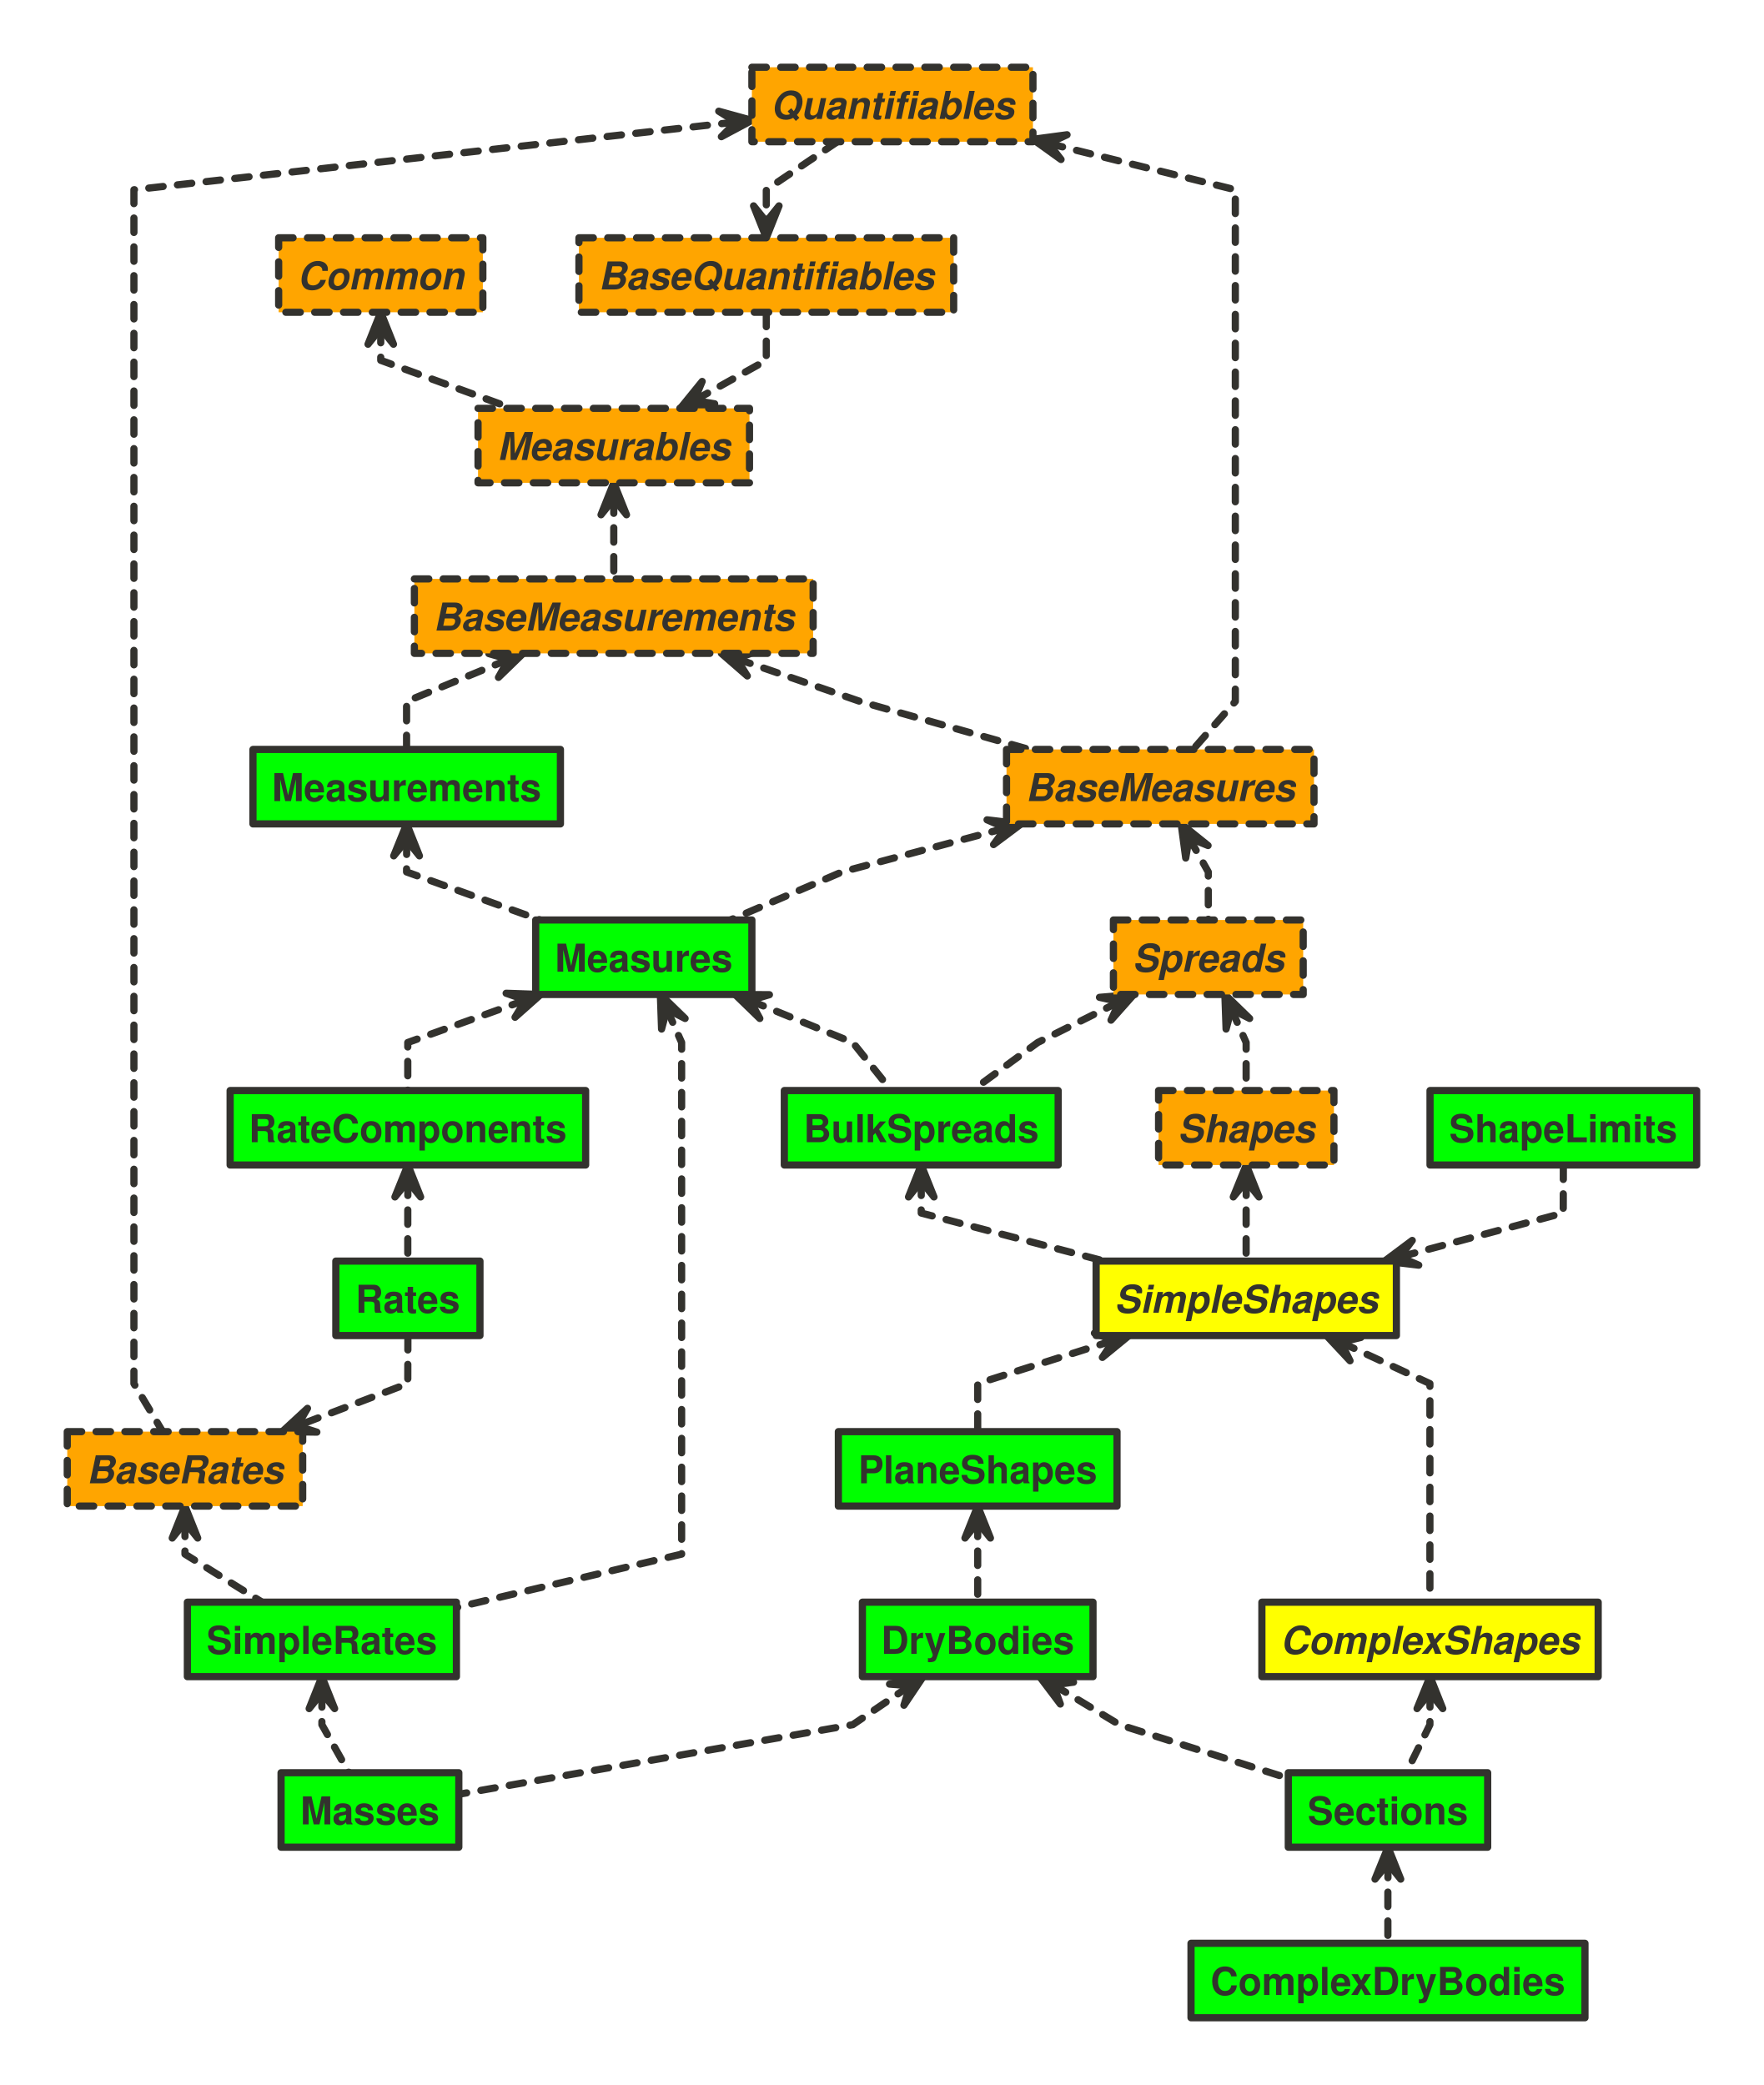
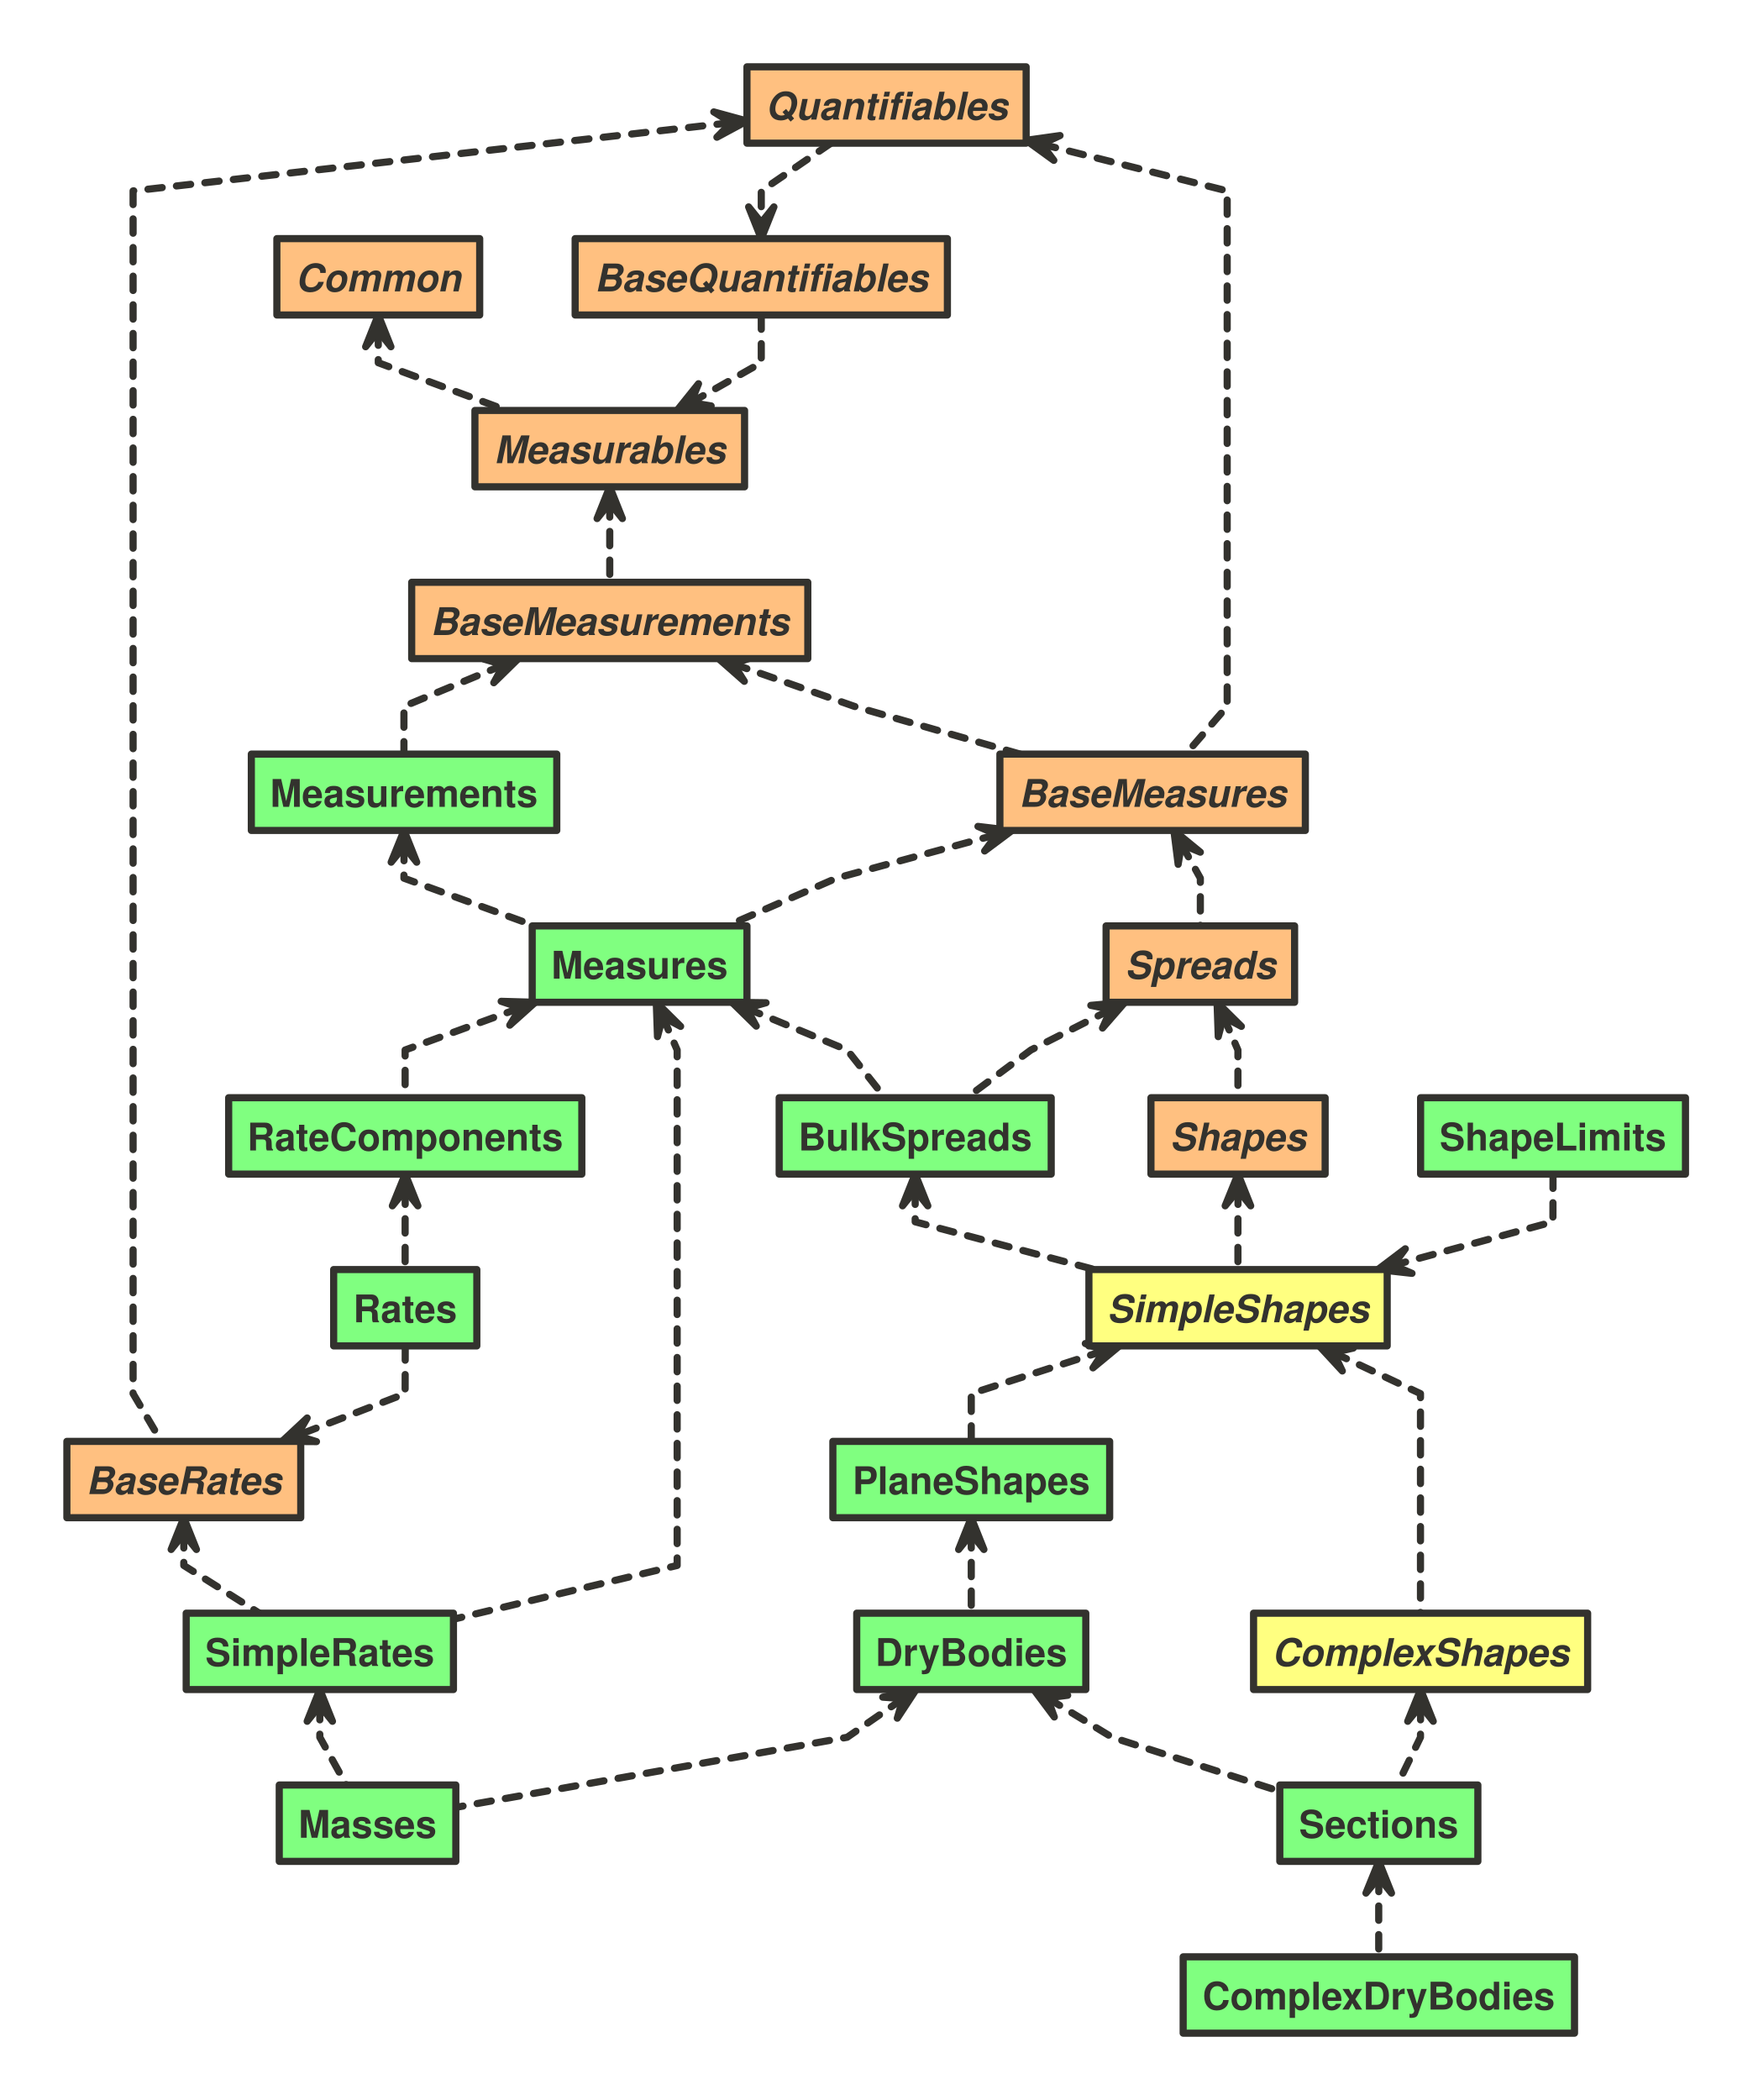
- <svg xmlns="http://www.w3.org/2000/svg" version="1.1" baseProfile="full" width="734.3" height="868.0" viewbox="0 0 734.25 868">
+ <svg xmlns="http://www.w3.org/2000/svg" version="1.1" baseProfile="full" width="734.3" height="880.0" viewBox="0 0 734.25 880">
  <g stroke-width="1.0" text-align="left" font="12pt Helvetica, Arial, sans-serif" font-size="12pt" font-family="Helvetica" font-weight="bold" font-style="normal">
    <g font-family="Helvetica" font-size="12pt" font-weight="bold" font-style="normal" stroke-width="3.0" stroke-linejoin="round" stroke-linecap="round" stroke="#33322E">
      <g stroke="transparent" fill="transparent">
-         <rect x="0.0" y="0.0" height="868.0" width="734.3" stroke="none" />
+         <rect x="0.0" y="0.0" height="880.0" width="734.3" stroke="none" />
      </g>
      <g transform="translate(8, 8)" fill="#33322E">
        <g transform="translate(20, 20)" fill="#33322E" font-family="Helvetica" font-size="12pt" font-weight="normal" font-style="normal">
          <g stroke-dasharray="6 6">
-             <path d="M130.5 108.7 L130.5 122 L185.148 142 L185.1 142.0 " fill="none" />
-           </g>
-           <path d="M135.8 115.3 L130.5 108.7 L125.2 115.3 L130.5 102.0 Z" />
-           <g stroke-dasharray="6 6">
-             <path d="M227.5 179.7 L227.5 193 L227.5 213 L227.5 213.0 " fill="none" />
-           </g>
-           <path d="M232.8 186.3 L227.5 179.7 L222.2 186.3 L227.5 173.0 Z" />
-           <g stroke-dasharray="6 6">
-             <path d="M291.0 102.0 L291 122 L261.044 138.747 L261.0 138.7 " fill="none" />
-           </g>
-           <path d="M264.3 130.8 L261.0 138.7 L269.5 140.1 L255.2 142.0 Z" />
-           <g stroke-dasharray="6 6">
-             <path d="M320.6 31.0 L291 51 L291 64.333 L291.0 64.3 " fill="none" />
-           </g>
-           <path d="M285.7 57.7 L291.0 64.3 L296.3 57.7 L291.0 71.0 Z" />
-           <g stroke-dasharray="6 6">
-             <path d="M278.6 246.2 L330 264 L400.423 284 L400.4 284.0 " fill="none" />
-           </g>
-           <path d="M286.6 243.3 L278.6 246.2 L283.1 253.4 L272.3 244.0 Z" />
-           <g stroke-dasharray="6 6">
-             <path d="M408.5 31.7 L486.25 51 L486.25 86.5 L486.25 86.5 L486.25 122 L486.25 122 L486.25 157.5 L486.25 157.5 L486.25 193 L486.25 193 L486.25 228.5 L486.25 228.5 L486.25 264 L486.25 264 L468.644 284 L468.6 284.0 " fill="none" />
-           </g>
-           <path d="M416.2 28.1 L408.5 31.7 L413.7 38.4 L402.0 30.0 Z" />
-           <g stroke-dasharray="6 6">
-             <path d="M467.0 320.8 L475 335 L475 355 L475.0 355.0 " fill="none" />
-           </g>
-           <path d="M474.9 324.0 L467.0 320.8 L465.6 329.2 L463.7 315.0 Z" />
-           <g stroke-dasharray="6 6">
-             <path d="M484.6 392.1 L490.75 406 L490.75 426 L490.8 426.0 " fill="none" />
-           </g>
-           <path d="M492.2 396.0 L484.6 392.1 L482.4 400.4 L481.9 386.0 Z" />
-           <g stroke-dasharray="6 6">
-             <path d="M183.7 246.5 L141.25 264 L141.25 284 L141.3 284.0 " fill="none" />
-           </g>
-           <path d="M179.5 254.0 L183.7 246.5 L175.5 244.1 L189.8 244.0 Z" />
-           <g stroke-dasharray="6 6">
-             <path d="M141.3 321.7 L141.25 335 L196.884 355 L196.9 355.0 " fill="none" />
-           </g>
-           <path d="M146.6 328.3 L141.3 321.7 L135.9 328.3 L141.3 315.0 Z" />
-           <g stroke-dasharray="6 6">
-             <path d="M390.7 316.7 L322.5 335 L276.021 355 L276.0 355.0 " fill="none" />
-           </g>
-           <path d="M385.6 323.6 L390.7 316.7 L382.9 313.3 L397.1 315.0 Z" />
-           <g stroke-dasharray="6 6">
-             <path d="M278.4 22.8 L27.75 51 L27.75 86.5 L27.75 86.5 L27.75 122 L27.75 122 L27.75 157.5 L27.75 157.5 L27.75 193 L27.75 193 L27.75 228.5 L27.75 228.5 L27.75 264 L27.75 264 L27.75 299.5 L27.75 299.5 L27.75 335 L27.75 335 L27.75 370.5 L27.75 370.5 L27.75 406 L27.75 406 L27.75 441.5 L27.75 441.5 L27.75 477 L27.75 477 L27.75 512.5 L27.75 512.5 L27.75 548 L27.75 548 L39.722 568 L39.7 568.0 " fill="none" />
-           </g>
-           <path d="M272.3 28.9 L278.4 22.8 L271.2 18.3 L285.0 22.1 Z" />
-           <g stroke-dasharray="6 6">
-             <path d="M190.8 388.3 L141.75 406 L141.75 426 L141.8 426.0 " fill="none" />
-           </g>
-           <path d="M186.4 395.5 L190.8 388.3 L182.7 385.5 L197.1 386.0 Z" />
-           <g stroke-dasharray="6 6">
-             <path d="M141.8 528.0 L141.75 548 L95.723 565.617 L95.7 565.6 " fill="none" />
-           </g>
-           <path d="M100.0 558.3 L95.7 565.6 L103.9 568.2 L89.5 568.0 Z" />
-           <g stroke-dasharray="6 6">
-             <path d="M141.8 463.7 L141.75 477 L141.75 497 L141.8 497.0 " fill="none" />
-           </g>
-           <path d="M147.1 470.3 L141.8 463.7 L136.4 470.3 L141.8 457.0 Z" />
-           <g stroke-dasharray="6 6">
-             <path d="M49.0 605.7 L49 619 L81.113 639 L81.1 639.0 " fill="none" />
-           </g>
-           <path d="M54.3 612.3 L49.0 605.7 L43.7 612.3 L49.0 599.0 Z" />
-           <g stroke-dasharray="6 6">
-             <path d="M249.6 392.1 L255.75 406 L255.75 441.5 L255.75 441.5 L255.75 477 L255.75 477 L255.75 512.5 L255.75 512.5 L255.75 548 L255.75 548 L255.75 583.5 L255.75 583.5 L255.75 619 L255.75 619 L162 641.225 L162.0 641.2 " fill="none" />
-           </g>
-           <path d="M257.2 396.0 L249.6 392.1 L247.4 400.4 L246.9 386.0 Z" />
-           <g stroke-dasharray="6 6">
-             <path d="M284.2 388.5 L327 406 L343.056 426 L343.1 426.0 " fill="none" />
-           </g>
-           <path d="M292.3 386.1 L284.2 388.5 L288.3 396.0 L278.0 386.0 Z" />
-           <g stroke-dasharray="6 6">
-             <path d="M438.0 389.0 L404 406 L376.676 426 L376.7 426.0 " fill="none" />
-           </g>
-           <path d="M434.5 396.7 L438.0 389.0 L429.7 387.2 L444.0 386.0 Z" />
-           <g stroke-dasharray="6 6">
-             <path d="M355.5 463.7 L355.5 477 L431.697 497 L431.7 497.0 " fill="none" />
-           </g>
-           <path d="M360.8 470.3 L355.5 463.7 L350.2 470.3 L355.5 457.0 Z" />
-           <g stroke-dasharray="6 6">
-             <path d="M490.8 463.7 L490.75 477 L490.75 497 L490.8 497.0 " fill="none" />
-           </g>
-           <path d="M496.1 470.3 L490.8 463.7 L485.4 470.3 L490.8 457.0 Z" />
-           <g stroke-dasharray="6 6">
-             <path d="M435.6 530.0 L379 548 L379 568 L379.0 568.0 " fill="none" />
-           </g>
-           <path d="M430.9 537.1 L435.6 530.0 L427.6 527.0 L442.0 528.0 Z" />
-           <g stroke-dasharray="6 6">
-             <path d="M379.0 605.7 L379 619 L379 639 L379.0 639.0 " fill="none" />
-           </g>
-           <path d="M384.3 612.3 L379.0 605.7 L373.7 612.3 L379.0 599.0 Z" />
-           <g stroke-dasharray="6 6">
-             <path d="M106.0 676.7 L106 690 L117.268 710 L117.3 710.0 " fill="none" />
-           </g>
-           <path d="M111.3 683.3 L106.0 676.7 L100.7 683.3 L106.0 670.0 Z" />
-           <g stroke-dasharray="6 6">
-             <path d="M350.8 673.8 L327 690 L163 718.965 L163.0 719.0 " fill="none" />
-           </g>
-           <path d="M348.3 681.9 L350.8 673.8 L342.3 673.1 L356.3 670.0 Z" />
-           <g stroke-dasharray="6 6">
-             <path d="M530.2 530.8 L567.25 548 L567.25 583.5 L567.25 583.5 L567.25 619 L567.25 619 L567.25 639 L567.3 639.0 " fill="none" />
-           </g>
-           <path d="M538.5 528.8 L530.2 530.8 L534.0 538.5 L524.2 528.0 Z" />
-           <g stroke-dasharray="6 6">
-             <path d="M622.8 457.0 L622.75 477 L554.822 495.269 L554.8 495.3 " fill="none" />
-           </g>
-           <path d="M559.9 488.4 L554.8 495.3 L562.6 498.7 L548.4 497.0 Z" />
-           <g stroke-dasharray="6 6">
-             <path d="M410.5 673.4 L438 690 L508.25 712.317 L508.3 712.3 " fill="none" />
-           </g>
-           <path d="M418.9 672.3 L410.5 673.4 L413.4 681.4 L404.8 670.0 Z" />
-           <g stroke-dasharray="6 6">
-             <path d="M567.3 676.7 L567.25 690 L557.391 710 L557.4 710.0 " fill="none" />
-           </g>
-           <path d="M572.6 683.3 L567.3 676.7 L561.9 683.3 L567.3 670.0 Z" />
-           <g stroke-dasharray="6 6">
-             <path d="M549.8 747.7 L549.75 761 L549.75 781 L549.8 781.0 " fill="none" />
-           </g>
-           <path d="M555.1 754.3 L549.8 747.7 L544.4 754.3 L549.8 741.0 Z" />
+             <path d="M130.5 110.7 L130.5 124 L184.389 144 L184.4 144.0 " fill="none" />
+           </g>
+           <path d="M135.8 117.3 L130.5 110.7 L125.2 117.3 L130.5 104.0 Z" />
+           <g stroke-dasharray="6 6">
+             <path d="M227.5 182.7 L227.5 196 L227.5 216 L227.5 216.0 " fill="none" />
+           </g>
+           <path d="M232.8 189.3 L227.5 182.7 L222.2 189.3 L227.5 176.0 Z" />
+           <g stroke-dasharray="6 6">
+             <path d="M291.0 104.0 L291 124 L261.522 140.712 L261.5 140.7 " fill="none" />
+           </g>
+           <path d="M264.7 132.8 L261.5 140.7 L270.0 142.1 L255.7 144.0 Z" />
+           <g stroke-dasharray="6 6">
+             <path d="M320.2 32.0 L291 52 L291 65.333 L291.0 65.3 " fill="none" />
+           </g>
+           <path d="M285.7 58.7 L291.0 65.3 L296.3 58.7 L291.0 72.0 Z" />
+           <g stroke-dasharray="6 6">
+             <path d="M279.3 250.2 L330 268 L399.444 288 L399.4 288.0 " fill="none" />
+           </g>
+           <path d="M287.4 247.4 L279.3 250.2 L283.9 257.5 L273.1 248.0 Z" />
+           <g stroke-dasharray="6 6">
+             <path d="M408.5 32.4 L486.25 52 L486.25 88 L486.25 88 L486.25 124 L486.25 124 L486.25 160 L486.25 160 L486.25 196 L486.25 196 L486.25 232 L486.25 232 L486.25 268 L486.25 268 L468.889 288 L468.9 288.0 " fill="none" />
+           </g>
+           <path d="M416.2 28.8 L408.5 32.4 L413.6 39.2 L402.0 30.8 Z" />
+           <g stroke-dasharray="6 6">
+             <path d="M467.1 325.8 L475 340 L475 360 L475.0 360.0 " fill="none" />
+           </g>
+           <path d="M475.0 329.1 L467.1 325.8 L465.7 334.2 L463.9 320.0 Z" />
+           <g stroke-dasharray="6 6">
+             <path d="M484.7 398.1 L490.75 412 L490.75 432 L490.8 432.0 " fill="none" />
+           </g>
+           <path d="M492.2 402.1 L484.7 398.1 L482.5 406.4 L482.0 392.0 Z" />
+           <g stroke-dasharray="6 6">
+             <path d="M183.0 250.6 L141.25 268 L141.25 288 L141.3 288.0 " fill="none" />
+           </g>
+           <path d="M178.9 258.1 L183.0 250.6 L174.8 248.2 L189.2 248.0 Z" />
+           <g stroke-dasharray="6 6">
+             <path d="M141.3 326.7 L141.25 340 L196.111 360 L196.1 360.0 " fill="none" />
+           </g>
+           <path d="M146.6 333.3 L141.3 326.7 L135.9 333.3 L141.3 320.0 Z" />
+           <g stroke-dasharray="6 6">
+             <path d="M389.7 321.7 L322.5 340 L276.667 360 L276.7 360.0 " fill="none" />
+           </g>
+           <path d="M384.6 328.6 L389.7 321.7 L381.8 318.3 L396.1 320.0 Z" />
+           <g stroke-dasharray="6 6">
+             <path d="M278.4 23.4 L27.75 52 L27.75 88 L27.75 88 L27.75 124 L27.75 124 L27.75 160 L27.75 160 L27.75 196 L27.75 196 L27.75 232 L27.75 232 L27.75 268 L27.75 268 L27.75 304 L27.75 304 L27.75 340 L27.75 340 L27.75 376 L27.75 376 L27.75 412 L27.75 412 L27.75 448 L27.75 448 L27.75 484 L27.75 484 L27.75 520 L27.75 520 L27.75 556 L27.75 556 L39.556 576 L39.6 576.0 " fill="none" />
+           </g>
+           <path d="M272.4 29.5 L278.4 23.4 L271.1 18.9 L285.0 22.7 Z" />
+           <g stroke-dasharray="6 6">
+             <path d="M190.1 394.3 L141.75 412 L141.75 432 L141.8 432.0 " fill="none" />
+           </g>
+           <path d="M185.6 401.6 L190.1 394.3 L182.0 391.6 L196.3 392.0 Z" />
+           <g stroke-dasharray="6 6">
+             <path d="M141.8 536.0 L141.75 556 L96.437 573.588 L96.4 573.6 " fill="none" />
+           </g>
+           <path d="M100.7 566.2 L96.4 573.6 L104.6 576.1 L90.2 576.0 Z" />
+           <g stroke-dasharray="6 6">
+             <path d="M141.8 470.7 L141.75 484 L141.75 504 L141.8 504.0 " fill="none" />
+           </g>
+           <path d="M147.1 477.3 L141.8 470.7 L136.4 477.3 L141.8 464.0 Z" />
+           <g stroke-dasharray="6 6">
+             <path d="M49.0 614.7 L49 628 L80.667 648 L80.7 648.0 " fill="none" />
+           </g>
+           <path d="M54.3 621.3 L49.0 614.7 L43.7 621.3 L49.0 608.0 Z" />
+           <g stroke-dasharray="6 6">
+             <path d="M249.7 398.1 L255.75 412 L255.75 448 L255.75 448 L255.75 484 L255.75 484 L255.75 520 L255.75 520 L255.75 556 L255.75 556 L255.75 592 L255.75 592 L255.75 628 L255.75 628 L162 650.538 L162.0 650.5 " fill="none" />
+           </g>
+           <path d="M257.2 402.1 L249.7 398.1 L247.5 406.4 L247.0 392.0 Z" />
+           <g stroke-dasharray="6 6">
+             <path d="M284.8 394.5 L327 412 L342.833 432 L342.8 432.0 " fill="none" />
+           </g>
+           <path d="M293.0 392.2 L284.8 394.5 L288.9 402.0 L278.7 392.0 Z" />
+           <g stroke-dasharray="6 6">
+             <path d="M437.5 395.0 L404 412 L377.056 432 L377.1 432.0 " fill="none" />
+           </g>
+           <path d="M434.0 402.8 L437.5 395.0 L429.1 393.3 L443.4 392.0 Z" />
+           <g stroke-dasharray="6 6">
+             <path d="M355.5 470.7 L355.5 484 L430.639 504 L430.6 504.0 " fill="none" />
+           </g>
+           <path d="M360.8 477.3 L355.5 470.7 L350.2 477.3 L355.5 464.0 Z" />
+           <g stroke-dasharray="6 6">
+             <path d="M490.8 470.7 L490.75 484 L490.75 504 L490.8 504.0 " fill="none" />
+           </g>
+           <path d="M496.1 477.3 L490.8 470.7 L485.4 477.3 L490.8 464.0 Z" />
+           <g stroke-dasharray="6 6">
+             <path d="M434.7 538.0 L379 556 L379 576 L379.0 576.0 " fill="none" />
+           </g>
+           <path d="M430.0 545.2 L434.7 538.0 L426.8 535.0 L441.1 536.0 Z" />
+           <g stroke-dasharray="6 6">
+             <path d="M379.0 614.7 L379 628 L379 648 L379.0 648.0 " fill="none" />
+           </g>
+           <path d="M384.3 621.3 L379.0 614.7 L373.7 621.3 L379.0 608.0 Z" />
+           <g stroke-dasharray="6 6">
+             <path d="M106.0 686.7 L106 700 L117.111 720 L117.1 720.0 " fill="none" />
+           </g>
+           <path d="M111.3 693.3 L106.0 686.7 L100.7 693.3 L106.0 680.0 Z" />
+           <g stroke-dasharray="6 6">
+             <path d="M350.4 683.8 L327 700 L163 729.373 L163.0 729.4 " fill="none" />
+           </g>
+           <path d="M348.0 692.0 L350.4 683.8 L341.9 683.2 L355.9 680.0 Z" />
+           <g stroke-dasharray="6 6">
+             <path d="M530.8 538.8 L567.25 556 L567.25 592 L567.25 592 L567.25 628 L567.25 628 L567.25 648 L567.3 648.0 " fill="none" />
+           </g>
+           <path d="M539.1 536.9 L530.8 538.8 L534.5 546.5 L524.8 536.0 Z" />
+           <g stroke-dasharray="6 6">
+             <path d="M622.8 464.0 L622.75 484 L555.848 502.246 L555.8 502.2 " fill="none" />
+           </g>
+           <path d="M560.9 495.3 L555.8 502.2 L563.7 505.6 L549.4 504.0 Z" />
+           <g stroke-dasharray="6 6">
+             <path d="M410.9 683.5 L438 700 L508.25 722.631 L508.3 722.6 " fill="none" />
+           </g>
+           <path d="M419.4 682.4 L410.9 683.5 L413.8 691.5 L405.2 680.0 Z" />
+           <g stroke-dasharray="6 6">
+             <path d="M567.3 686.7 L567.25 700 L557.528 720 L557.5 720.0 " fill="none" />
+           </g>
+           <path d="M572.6 693.3 L567.3 686.7 L561.9 693.3 L567.3 680.0 Z" />
+           <g stroke-dasharray="6 6">
+             <path d="M549.8 758.7 L549.75 772 L549.75 792 L549.8 792.0 " fill="none" />
+           </g>
+           <path d="M555.1 765.3 L549.8 758.7 L544.4 765.3 L549.8 752.0 Z" />
          <g data-name="Common">
-             <g fill="orange" stroke="#33322E" stroke-dasharray="6 6" data-name="Common">
-               <rect x="88.0" y="71.0" height="31.0" width="85.0" data-name="Common" />
-             </g>
-             <g transform="translate(88, 71)" font-family="Helvetica" font-size="12pt" font-weight="bold" font-style="italic" data-name="Common">
+             <g fill="#FFC080" stroke="#33322E" data-name="Common">
+               <rect x="88.0" y="72.0" height="32.0" width="85.0" data-name="Common" />
+             </g>
+             <g transform="translate(88, 72)" font-family="Helvetica" font-size="12pt" font-weight="bold" font-style="italic" data-name="Common">
              <g transform="translate(8, 8)" fill="#33322E" text-align="center" data-name="Common">
-                 <text x="34.5" y="13.5" stroke="none" text-anchor="middle" data-name="Common">Common</text>
+                 <text x="34.5" y="14.1" stroke="none" text-anchor="middle" data-name="Common">Common</text>
              </g>
            </g>
          </g>
          <g data-name="Measurables">
-             <g fill="orange" stroke="#33322E" stroke-dasharray="6 6" data-name="Measurables">
-               <rect x="171.0" y="142.0" height="31.0" width="113.0" data-name="Measurables" />
-             </g>
-             <g transform="translate(171, 142)" font-family="Helvetica" font-size="12pt" font-weight="bold" font-style="italic" data-name="Measurables">
+             <g fill="#FFC080" stroke="#33322E" data-name="Measurables">
+               <rect x="171.0" y="144.0" height="32.0" width="113.0" data-name="Measurables" />
+             </g>
+             <g transform="translate(171, 144)" font-family="Helvetica" font-size="12pt" font-weight="bold" font-style="italic" data-name="Measurables">
              <g transform="translate(8, 8)" fill="#33322E" text-align="center" data-name="Measurables">
-                 <text x="48.5" y="13.5" stroke="none" text-anchor="middle" data-name="Measurables">Measurables</text>
+                 <text x="48.5" y="14.1" stroke="none" text-anchor="middle" data-name="Measurables">Measurables</text>
              </g>
            </g>
          </g>
          <g data-name="BaseMeasurements">
-             <g fill="orange" stroke="#33322E" stroke-dasharray="6 6" data-name="BaseMeasurements">
-               <rect x="144.5" y="213.0" height="31.0" width="166.0" data-name="BaseMeasurements" />
-             </g>
-             <g transform="translate(144.5, 213)" font-family="Helvetica" font-size="12pt" font-weight="bold" font-style="italic" data-name="BaseMeasurements">
+             <g fill="#FFC080" stroke="#33322E" data-name="BaseMeasurements">
+               <rect x="144.5" y="216.0" height="32.0" width="166.0" data-name="BaseMeasurements" />
+             </g>
+             <g transform="translate(144.5, 216)" font-family="Helvetica" font-size="12pt" font-weight="bold" font-style="italic" data-name="BaseMeasurements">
              <g transform="translate(8, 8)" fill="#33322E" text-align="center" data-name="BaseMeasurements">
-                 <text x="75.0" y="13.5" stroke="none" text-anchor="middle" data-name="BaseMeasurements">BaseMeasurements</text>
+                 <text x="75.0" y="14.1" stroke="none" text-anchor="middle" data-name="BaseMeasurements">BaseMeasurements</text>
              </g>
            </g>
          </g>
          <g data-name="BaseQuantifiables">
-             <g fill="orange" stroke="#33322E" stroke-dasharray="6 6" data-name="BaseQuantifiables">
-               <rect x="213.0" y="71.0" height="31.0" width="156.0" data-name="BaseQuantifiables" />
-             </g>
-             <g transform="translate(213, 71)" font-family="Helvetica" font-size="12pt" font-weight="bold" font-style="italic" data-name="BaseQuantifiables">
+             <g fill="#FFC080" stroke="#33322E" data-name="BaseQuantifiables">
+               <rect x="213.0" y="72.0" height="32.0" width="156.0" data-name="BaseQuantifiables" />
+             </g>
+             <g transform="translate(213, 72)" font-family="Helvetica" font-size="12pt" font-weight="bold" font-style="italic" data-name="BaseQuantifiables">
              <g transform="translate(8, 8)" fill="#33322E" text-align="center" data-name="BaseQuantifiables">
-                 <text x="70.0" y="13.5" stroke="none" text-anchor="middle" data-name="BaseQuantifiables">BaseQuantifiables</text>
+                 <text x="70.0" y="14.1" stroke="none" text-anchor="middle" data-name="BaseQuantifiables">BaseQuantifiables</text>
              </g>
            </g>
          </g>
          <g data-name="Quantifiables">
-             <g fill="orange" stroke="#33322E" stroke-dasharray="6 6" data-name="Quantifiables">
-               <rect x="285.0" y="0.0" height="31.0" width="117.0" data-name="Quantifiables" />
+             <g fill="#FFC080" stroke="#33322E" data-name="Quantifiables">
+               <rect x="285.0" y="0.0" height="32.0" width="117.0" data-name="Quantifiables" />
            </g>
            <g transform="translate(285, 0)" font-family="Helvetica" font-size="12pt" font-weight="bold" font-style="italic" data-name="Quantifiables">
              <g transform="translate(8, 8)" fill="#33322E" text-align="center" data-name="Quantifiables">
-                 <text x="50.5" y="13.5" stroke="none" text-anchor="middle" data-name="Quantifiables">Quantifiables</text>
+                 <text x="50.5" y="14.1" stroke="none" text-anchor="middle" data-name="Quantifiables">Quantifiables</text>
              </g>
            </g>
          </g>
          <g data-name="BaseMeasures">
-             <g fill="orange" stroke="#33322E" stroke-dasharray="6 6" data-name="BaseMeasures">
-               <rect x="391.0" y="284.0" height="31.0" width="128.0" data-name="BaseMeasures" />
-             </g>
-             <g transform="translate(391, 284)" font-family="Helvetica" font-size="12pt" font-weight="bold" font-style="italic" data-name="BaseMeasures">
+             <g fill="#FFC080" stroke="#33322E" data-name="BaseMeasures">
+               <rect x="391.0" y="288.0" height="32.0" width="128.0" data-name="BaseMeasures" />
+             </g>
+             <g transform="translate(391, 288)" font-family="Helvetica" font-size="12pt" font-weight="bold" font-style="italic" data-name="BaseMeasures">
              <g transform="translate(8, 8)" fill="#33322E" text-align="center" data-name="BaseMeasures">
-                 <text x="56.0" y="13.5" stroke="none" text-anchor="middle" data-name="BaseMeasures">BaseMeasures</text>
+                 <text x="56.0" y="14.1" stroke="none" text-anchor="middle" data-name="BaseMeasures">BaseMeasures</text>
              </g>
            </g>
          </g>
          <g data-name="Spreads">
-             <g fill="orange" stroke="#33322E" stroke-dasharray="6 6" data-name="Spreads">
-               <rect x="435.5" y="355.0" height="31.0" width="79.0" data-name="Spreads" />
-             </g>
-             <g transform="translate(435.5, 355)" font-family="Helvetica" font-size="12pt" font-weight="bold" font-style="italic" data-name="Spreads">
+             <g fill="#FFC080" stroke="#33322E" data-name="Spreads">
+               <rect x="435.5" y="360.0" height="32.0" width="79.0" data-name="Spreads" />
+             </g>
+             <g transform="translate(435.5, 360)" font-family="Helvetica" font-size="12pt" font-weight="bold" font-style="italic" data-name="Spreads">
              <g transform="translate(8, 8)" fill="#33322E" text-align="center" data-name="Spreads">
-                 <text x="31.5" y="13.5" stroke="none" text-anchor="middle" data-name="Spreads">Spreads</text>
+                 <text x="31.5" y="14.1" stroke="none" text-anchor="middle" data-name="Spreads">Spreads</text>
              </g>
            </g>
          </g>
          <g data-name="Shapes">
-             <g fill="orange" stroke="#33322E" stroke-dasharray="6 6" data-name="Shapes">
-               <rect x="454.3" y="426.0" height="31.0" width="73.0" data-name="Shapes" />
-             </g>
-             <g transform="translate(454.25, 426)" font-family="Helvetica" font-size="12pt" font-weight="bold" font-style="italic" data-name="Shapes">
+             <g fill="#FFC080" stroke="#33322E" data-name="Shapes">
+               <rect x="454.3" y="432.0" height="32.0" width="73.0" data-name="Shapes" />
+             </g>
+             <g transform="translate(454.25, 432)" font-family="Helvetica" font-size="12pt" font-weight="bold" font-style="italic" data-name="Shapes">
              <g transform="translate(8, 8)" fill="#33322E" text-align="center" data-name="Shapes">
-                 <text x="28.5" y="13.5" stroke="none" text-anchor="middle" data-name="Shapes">Shapes</text>
+                 <text x="28.5" y="14.1" stroke="none" text-anchor="middle" data-name="Shapes">Shapes</text>
              </g>
            </g>
          </g>
          <g data-name="BaseRates">
-             <g fill="orange" stroke="#33322E" stroke-dasharray="6 6" data-name="BaseRates">
-               <rect x="0.0" y="568.0" height="31.0" width="98.0" data-name="BaseRates" />
-             </g>
-             <g transform="translate(0, 568)" font-family="Helvetica" font-size="12pt" font-weight="bold" font-style="italic" data-name="BaseRates">
+             <g fill="#FFC080" stroke="#33322E" data-name="BaseRates">
+               <rect x="0.0" y="576.0" height="32.0" width="98.0" data-name="BaseRates" />
+             </g>
+             <g transform="translate(0, 576)" font-family="Helvetica" font-size="12pt" font-weight="bold" font-style="italic" data-name="BaseRates">
              <g transform="translate(8, 8)" fill="#33322E" text-align="center" data-name="BaseRates">
-                 <text x="41.0" y="13.5" stroke="none" text-anchor="middle" data-name="BaseRates">BaseRates</text>
+                 <text x="41.0" y="14.1" stroke="none" text-anchor="middle" data-name="BaseRates">BaseRates</text>
              </g>
            </g>
          </g>
          <g data-name="SimpleShapes">
-             <g fill="yellow" stroke="#33322E" data-name="SimpleShapes">
-               <rect x="428.3" y="497.0" height="31.0" width="125.0" data-name="SimpleShapes" />
-             </g>
-             <g transform="translate(428.25, 497)" font-family="Helvetica" font-size="12pt" font-weight="bold" font-style="italic" data-name="SimpleShapes">
+             <g fill="#FFFF80" stroke="#33322E" data-name="SimpleShapes">
+               <rect x="428.3" y="504.0" height="32.0" width="125.0" data-name="SimpleShapes" />
+             </g>
+             <g transform="translate(428.25, 504)" font-family="Helvetica" font-size="12pt" font-weight="bold" font-style="italic" data-name="SimpleShapes">
              <g transform="translate(8, 8)" fill="#33322E" text-align="center" data-name="SimpleShapes">
-                 <text x="54.5" y="13.5" stroke="none" text-anchor="middle" data-name="SimpleShapes">SimpleShapes</text>
+                 <text x="54.5" y="14.1" stroke="none" text-anchor="middle" data-name="SimpleShapes">SimpleShapes</text>
              </g>
            </g>
          </g>
          <g data-name="ComplexShapes">
-             <g fill="yellow" stroke="#33322E" data-name="ComplexShapes">
-               <rect x="497.3" y="639.0" height="31.0" width="140.0" data-name="ComplexShapes" />
-             </g>
-             <g transform="translate(497.25, 639)" font-family="Helvetica" font-size="12pt" font-weight="bold" font-style="italic" data-name="ComplexShapes">
+             <g fill="#FFFF80" stroke="#33322E" data-name="ComplexShapes">
+               <rect x="497.3" y="648.0" height="32.0" width="140.0" data-name="ComplexShapes" />
+             </g>
+             <g transform="translate(497.25, 648)" font-family="Helvetica" font-size="12pt" font-weight="bold" font-style="italic" data-name="ComplexShapes">
              <g transform="translate(8, 8)" fill="#33322E" text-align="center" data-name="ComplexShapes">
-                 <text x="62.0" y="13.5" stroke="none" text-anchor="middle" data-name="ComplexShapes">ComplexShapes</text>
+                 <text x="62.0" y="14.1" stroke="none" text-anchor="middle" data-name="ComplexShapes">ComplexShapes</text>
              </g>
            </g>
          </g>
          <g data-name="Measurements">
-             <g fill="lime" stroke="#33322E" data-name="Measurements">
-               <rect x="77.3" y="284.0" height="31.0" width="128.0" data-name="Measurements" />
-             </g>
-             <g transform="translate(77.25, 284)" font-family="Helvetica" font-size="12pt" font-weight="bold" font-style="normal" data-name="Measurements">
+             <g fill="#80FF80" stroke="#33322E" data-name="Measurements">
+               <rect x="77.3" y="288.0" height="32.0" width="128.0" data-name="Measurements" />
+             </g>
+             <g transform="translate(77.25, 288)" font-family="Helvetica" font-size="12pt" font-weight="bold" font-style="normal" data-name="Measurements">
              <g transform="translate(8, 8)" fill="#33322E" text-align="center" data-name="Measurements">
-                 <text x="56.0" y="13.5" stroke="none" text-anchor="middle" data-name="Measurements">Measurements</text>
+                 <text x="56.0" y="14.1" stroke="none" text-anchor="middle" data-name="Measurements">Measurements</text>
              </g>
            </g>
          </g>
          <g data-name="Measures">
-             <g fill="lime" stroke="#33322E" data-name="Measures">
-               <rect x="195.0" y="355.0" height="31.0" width="90.0" data-name="Measures" />
-             </g>
-             <g transform="translate(195, 355)" font-family="Helvetica" font-size="12pt" font-weight="bold" font-style="normal" data-name="Measures">
+             <g fill="#80FF80" stroke="#33322E" data-name="Measures">
+               <rect x="195.0" y="360.0" height="32.0" width="90.0" data-name="Measures" />
+             </g>
+             <g transform="translate(195, 360)" font-family="Helvetica" font-size="12pt" font-weight="bold" font-style="normal" data-name="Measures">
              <g transform="translate(8, 8)" fill="#33322E" text-align="center" data-name="Measures">
-                 <text x="37.0" y="13.5" stroke="none" text-anchor="middle" data-name="Measures">Measures</text>
+                 <text x="37.0" y="14.1" stroke="none" text-anchor="middle" data-name="Measures">Measures</text>
              </g>
            </g>
          </g>
          <g data-name="ShapeLimits">
-             <g fill="lime" stroke="#33322E" data-name="ShapeLimits">
-               <rect x="567.3" y="426.0" height="31.0" width="111.0" data-name="ShapeLimits" />
-             </g>
-             <g transform="translate(567.25, 426)" font-family="Helvetica" font-size="12pt" font-weight="bold" font-style="normal" data-name="ShapeLimits">
+             <g fill="#80FF80" stroke="#33322E" data-name="ShapeLimits">
+               <rect x="567.3" y="432.0" height="32.0" width="111.0" data-name="ShapeLimits" />
+             </g>
+             <g transform="translate(567.25, 432)" font-family="Helvetica" font-size="12pt" font-weight="bold" font-style="normal" data-name="ShapeLimits">
              <g transform="translate(8, 8)" fill="#33322E" text-align="center" data-name="ShapeLimits">
-                 <text x="47.5" y="13.5" stroke="none" text-anchor="middle" data-name="ShapeLimits">ShapeLimits</text>
+                 <text x="47.5" y="14.1" stroke="none" text-anchor="middle" data-name="ShapeLimits">ShapeLimits</text>
              </g>
            </g>
          </g>
          <g data-name="RateComponents">
-             <g fill="lime" stroke="#33322E" data-name="RateComponents">
-               <rect x="67.8" y="426.0" height="31.0" width="148.0" data-name="RateComponents" />
-             </g>
-             <g transform="translate(67.75, 426)" font-family="Helvetica" font-size="12pt" font-weight="bold" font-style="normal" data-name="RateComponents">
+             <g fill="#80FF80" stroke="#33322E" data-name="RateComponents">
+               <rect x="67.8" y="432.0" height="32.0" width="148.0" data-name="RateComponents" />
+             </g>
+             <g transform="translate(67.75, 432)" font-family="Helvetica" font-size="12pt" font-weight="bold" font-style="normal" data-name="RateComponents">
              <g transform="translate(8, 8)" fill="#33322E" text-align="center" data-name="RateComponents">
-                 <text x="66.0" y="13.5" stroke="none" text-anchor="middle" data-name="RateComponents">RateComponents</text>
+                 <text x="66.0" y="14.1" stroke="none" text-anchor="middle" data-name="RateComponents">RateComponents</text>
              </g>
            </g>
          </g>
          <g data-name="SimpleRates">
-             <g fill="lime" stroke="#33322E" data-name="SimpleRates">
-               <rect x="50.0" y="639.0" height="31.0" width="112.0" data-name="SimpleRates" />
-             </g>
-             <g transform="translate(50, 639)" font-family="Helvetica" font-size="12pt" font-weight="bold" font-style="normal" data-name="SimpleRates">
+             <g fill="#80FF80" stroke="#33322E" data-name="SimpleRates">
+               <rect x="50.0" y="648.0" height="32.0" width="112.0" data-name="SimpleRates" />
+             </g>
+             <g transform="translate(50, 648)" font-family="Helvetica" font-size="12pt" font-weight="bold" font-style="normal" data-name="SimpleRates">
              <g transform="translate(8, 8)" fill="#33322E" text-align="center" data-name="SimpleRates">
-                 <text x="48.0" y="13.5" stroke="none" text-anchor="middle" data-name="SimpleRates">SimpleRates</text>
+                 <text x="48.0" y="14.1" stroke="none" text-anchor="middle" data-name="SimpleRates">SimpleRates</text>
              </g>
            </g>
          </g>
          <g data-name="Rates">
-             <g fill="lime" stroke="#33322E" data-name="Rates">
-               <rect x="111.8" y="497.0" height="31.0" width="60.0" data-name="Rates" />
-             </g>
-             <g transform="translate(111.75, 497)" font-family="Helvetica" font-size="12pt" font-weight="bold" font-style="normal" data-name="Rates">
+             <g fill="#80FF80" stroke="#33322E" data-name="Rates">
+               <rect x="111.8" y="504.0" height="32.0" width="60.0" data-name="Rates" />
+             </g>
+             <g transform="translate(111.75, 504)" font-family="Helvetica" font-size="12pt" font-weight="bold" font-style="normal" data-name="Rates">
              <g transform="translate(8, 8)" fill="#33322E" text-align="center" data-name="Rates">
-                 <text x="22.0" y="13.5" stroke="none" text-anchor="middle" data-name="Rates">Rates</text>
+                 <text x="22.0" y="14.1" stroke="none" text-anchor="middle" data-name="Rates">Rates</text>
              </g>
            </g>
          </g>
          <g data-name="BulkSpreads">
-             <g fill="lime" stroke="#33322E" data-name="BulkSpreads">
-               <rect x="298.5" y="426.0" height="31.0" width="114.0" data-name="BulkSpreads" />
-             </g>
-             <g transform="translate(298.5, 426)" font-family="Helvetica" font-size="12pt" font-weight="bold" font-style="normal" data-name="BulkSpreads">
+             <g fill="#80FF80" stroke="#33322E" data-name="BulkSpreads">
+               <rect x="298.5" y="432.0" height="32.0" width="114.0" data-name="BulkSpreads" />
+             </g>
+             <g transform="translate(298.5, 432)" font-family="Helvetica" font-size="12pt" font-weight="bold" font-style="normal" data-name="BulkSpreads">
              <g transform="translate(8, 8)" fill="#33322E" text-align="center" data-name="BulkSpreads">
-                 <text x="49.0" y="13.5" stroke="none" text-anchor="middle" data-name="BulkSpreads">BulkSpreads</text>
+                 <text x="49.0" y="14.1" stroke="none" text-anchor="middle" data-name="BulkSpreads">BulkSpreads</text>
              </g>
            </g>
          </g>
          <g data-name="PlaneShapes">
-             <g fill="lime" stroke="#33322E" data-name="PlaneShapes">
-               <rect x="321.0" y="568.0" height="31.0" width="116.0" data-name="PlaneShapes" />
-             </g>
-             <g transform="translate(321, 568)" font-family="Helvetica" font-size="12pt" font-weight="bold" font-style="normal" data-name="PlaneShapes">
+             <g fill="#80FF80" stroke="#33322E" data-name="PlaneShapes">
+               <rect x="321.0" y="576.0" height="32.0" width="116.0" data-name="PlaneShapes" />
+             </g>
+             <g transform="translate(321, 576)" font-family="Helvetica" font-size="12pt" font-weight="bold" font-style="normal" data-name="PlaneShapes">
              <g transform="translate(8, 8)" fill="#33322E" text-align="center" data-name="PlaneShapes">
-                 <text x="50.0" y="13.5" stroke="none" text-anchor="middle" data-name="PlaneShapes">PlaneShapes</text>
+                 <text x="50.0" y="14.1" stroke="none" text-anchor="middle" data-name="PlaneShapes">PlaneShapes</text>
              </g>
            </g>
          </g>
          <g data-name="DryBodies">
-             <g fill="lime" stroke="#33322E" data-name="DryBodies">
-               <rect x="331.0" y="639.0" height="31.0" width="96.0" data-name="DryBodies" />
-             </g>
-             <g transform="translate(331, 639)" font-family="Helvetica" font-size="12pt" font-weight="bold" font-style="normal" data-name="DryBodies">
+             <g fill="#80FF80" stroke="#33322E" data-name="DryBodies">
+               <rect x="331.0" y="648.0" height="32.0" width="96.0" data-name="DryBodies" />
+             </g>
+             <g transform="translate(331, 648)" font-family="Helvetica" font-size="12pt" font-weight="bold" font-style="normal" data-name="DryBodies">
              <g transform="translate(8, 8)" fill="#33322E" text-align="center" data-name="DryBodies">
-                 <text x="40.0" y="13.5" stroke="none" text-anchor="middle" data-name="DryBodies">DryBodies</text>
+                 <text x="40.0" y="14.1" stroke="none" text-anchor="middle" data-name="DryBodies">DryBodies</text>
              </g>
            </g>
          </g>
          <g data-name="Masses">
-             <g fill="lime" stroke="#33322E" data-name="Masses">
-               <rect x="89.0" y="710.0" height="31.0" width="74.0" data-name="Masses" />
-             </g>
-             <g transform="translate(89, 710)" font-family="Helvetica" font-size="12pt" font-weight="bold" font-style="normal" data-name="Masses">
+             <g fill="#80FF80" stroke="#33322E" data-name="Masses">
+               <rect x="89.0" y="720.0" height="32.0" width="74.0" data-name="Masses" />
+             </g>
+             <g transform="translate(89, 720)" font-family="Helvetica" font-size="12pt" font-weight="bold" font-style="normal" data-name="Masses">
              <g transform="translate(8, 8)" fill="#33322E" text-align="center" data-name="Masses">
-                 <text x="29.0" y="13.5" stroke="none" text-anchor="middle" data-name="Masses">Masses</text>
+                 <text x="29.0" y="14.1" stroke="none" text-anchor="middle" data-name="Masses">Masses</text>
              </g>
            </g>
          </g>
          <g data-name="Sections">
-             <g fill="lime" stroke="#33322E" data-name="Sections">
-               <rect x="508.3" y="710.0" height="31.0" width="83.0" data-name="Sections" />
-             </g>
-             <g transform="translate(508.25, 710)" font-family="Helvetica" font-size="12pt" font-weight="bold" font-style="normal" data-name="Sections">
+             <g fill="#80FF80" stroke="#33322E" data-name="Sections">
+               <rect x="508.3" y="720.0" height="32.0" width="83.0" data-name="Sections" />
+             </g>
+             <g transform="translate(508.25, 720)" font-family="Helvetica" font-size="12pt" font-weight="bold" font-style="normal" data-name="Sections">
              <g transform="translate(8, 8)" fill="#33322E" text-align="center" data-name="Sections">
-                 <text x="33.5" y="13.5" stroke="none" text-anchor="middle" data-name="Sections">Sections</text>
+                 <text x="33.5" y="14.1" stroke="none" text-anchor="middle" data-name="Sections">Sections</text>
              </g>
            </g>
          </g>
          <g data-name="ComplexDryBodies">
-             <g fill="lime" stroke="#33322E" data-name="ComplexDryBodies">
-               <rect x="467.8" y="781.0" height="31.0" width="164.0" data-name="ComplexDryBodies" />
-             </g>
-             <g transform="translate(467.75, 781)" font-family="Helvetica" font-size="12pt" font-weight="bold" font-style="normal" data-name="ComplexDryBodies">
+             <g fill="#80FF80" stroke="#33322E" data-name="ComplexDryBodies">
+               <rect x="467.8" y="792.0" height="32.0" width="164.0" data-name="ComplexDryBodies" />
+             </g>
+             <g transform="translate(467.75, 792)" font-family="Helvetica" font-size="12pt" font-weight="bold" font-style="normal" data-name="ComplexDryBodies">
              <g transform="translate(8, 8)" fill="#33322E" text-align="center" data-name="ComplexDryBodies">
-                 <text x="74.0" y="13.5" stroke="none" text-anchor="middle" data-name="ComplexDryBodies">ComplexDryBodies</text>
+                 <text x="74.0" y="14.1" stroke="none" text-anchor="middle" data-name="ComplexDryBodies">ComplexDryBodies</text>
              </g>
            </g>
          </g>
        </g>
      </g>
    </g>
  </g>
</svg>
